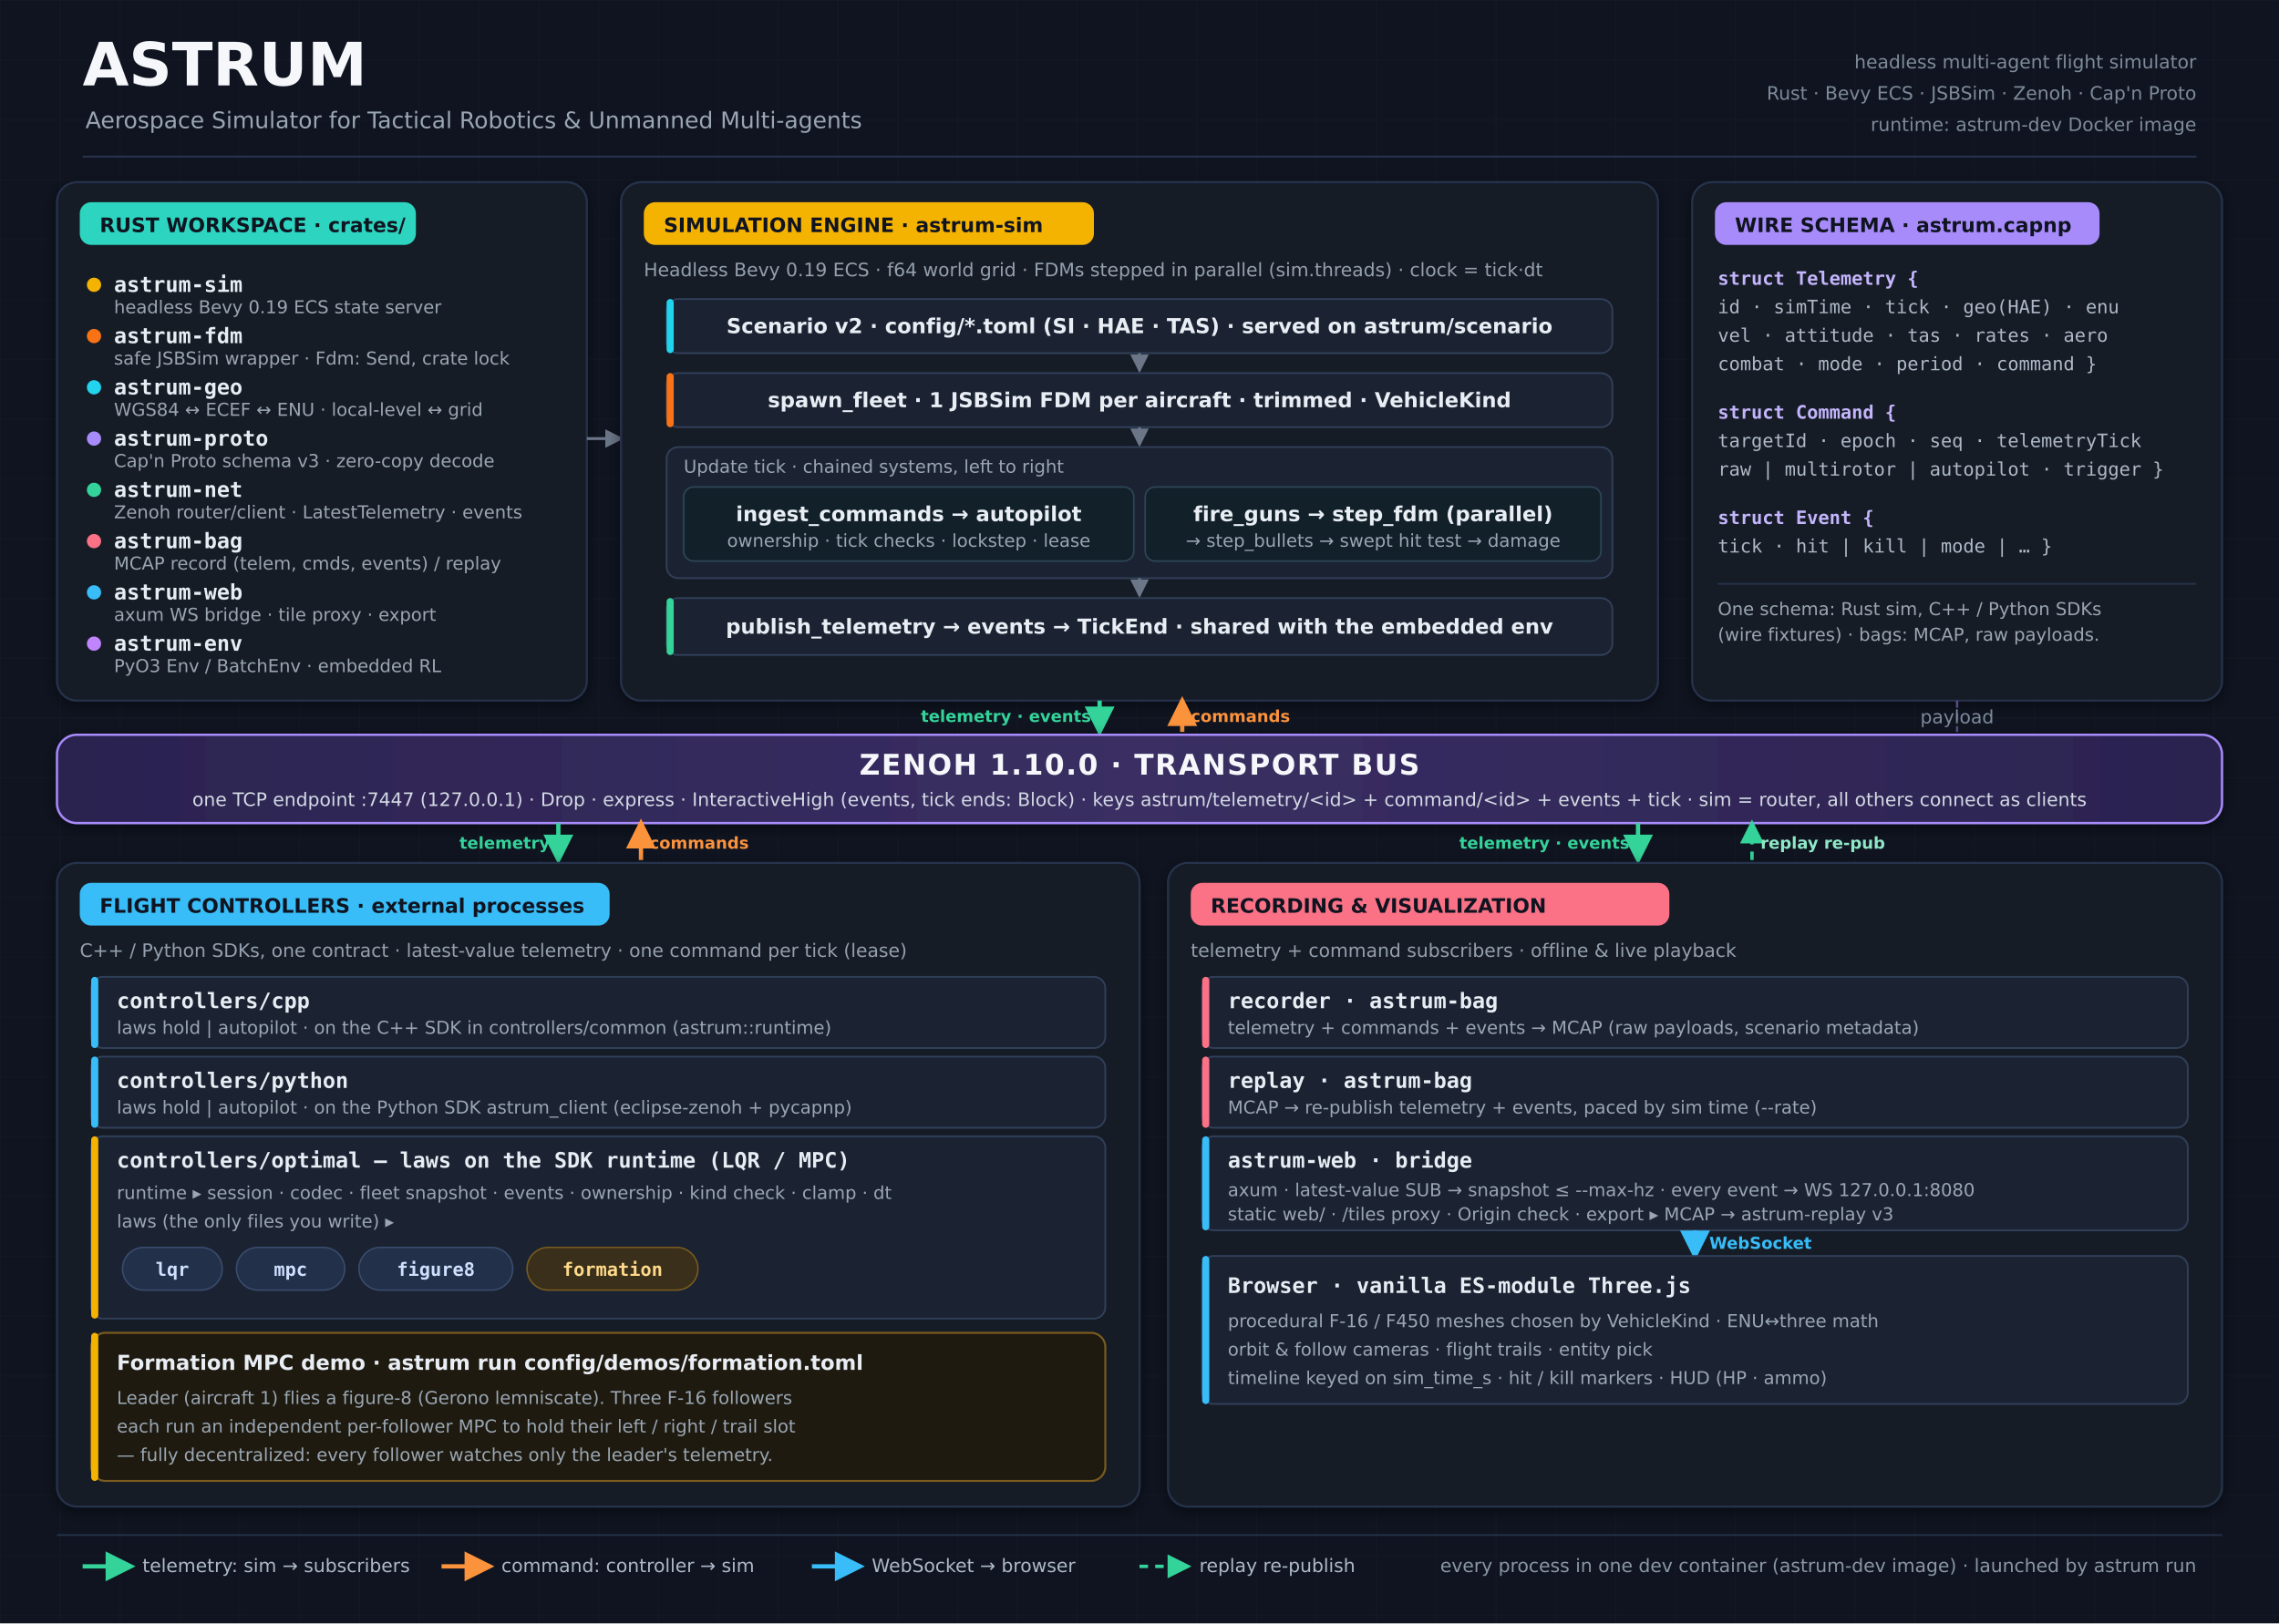
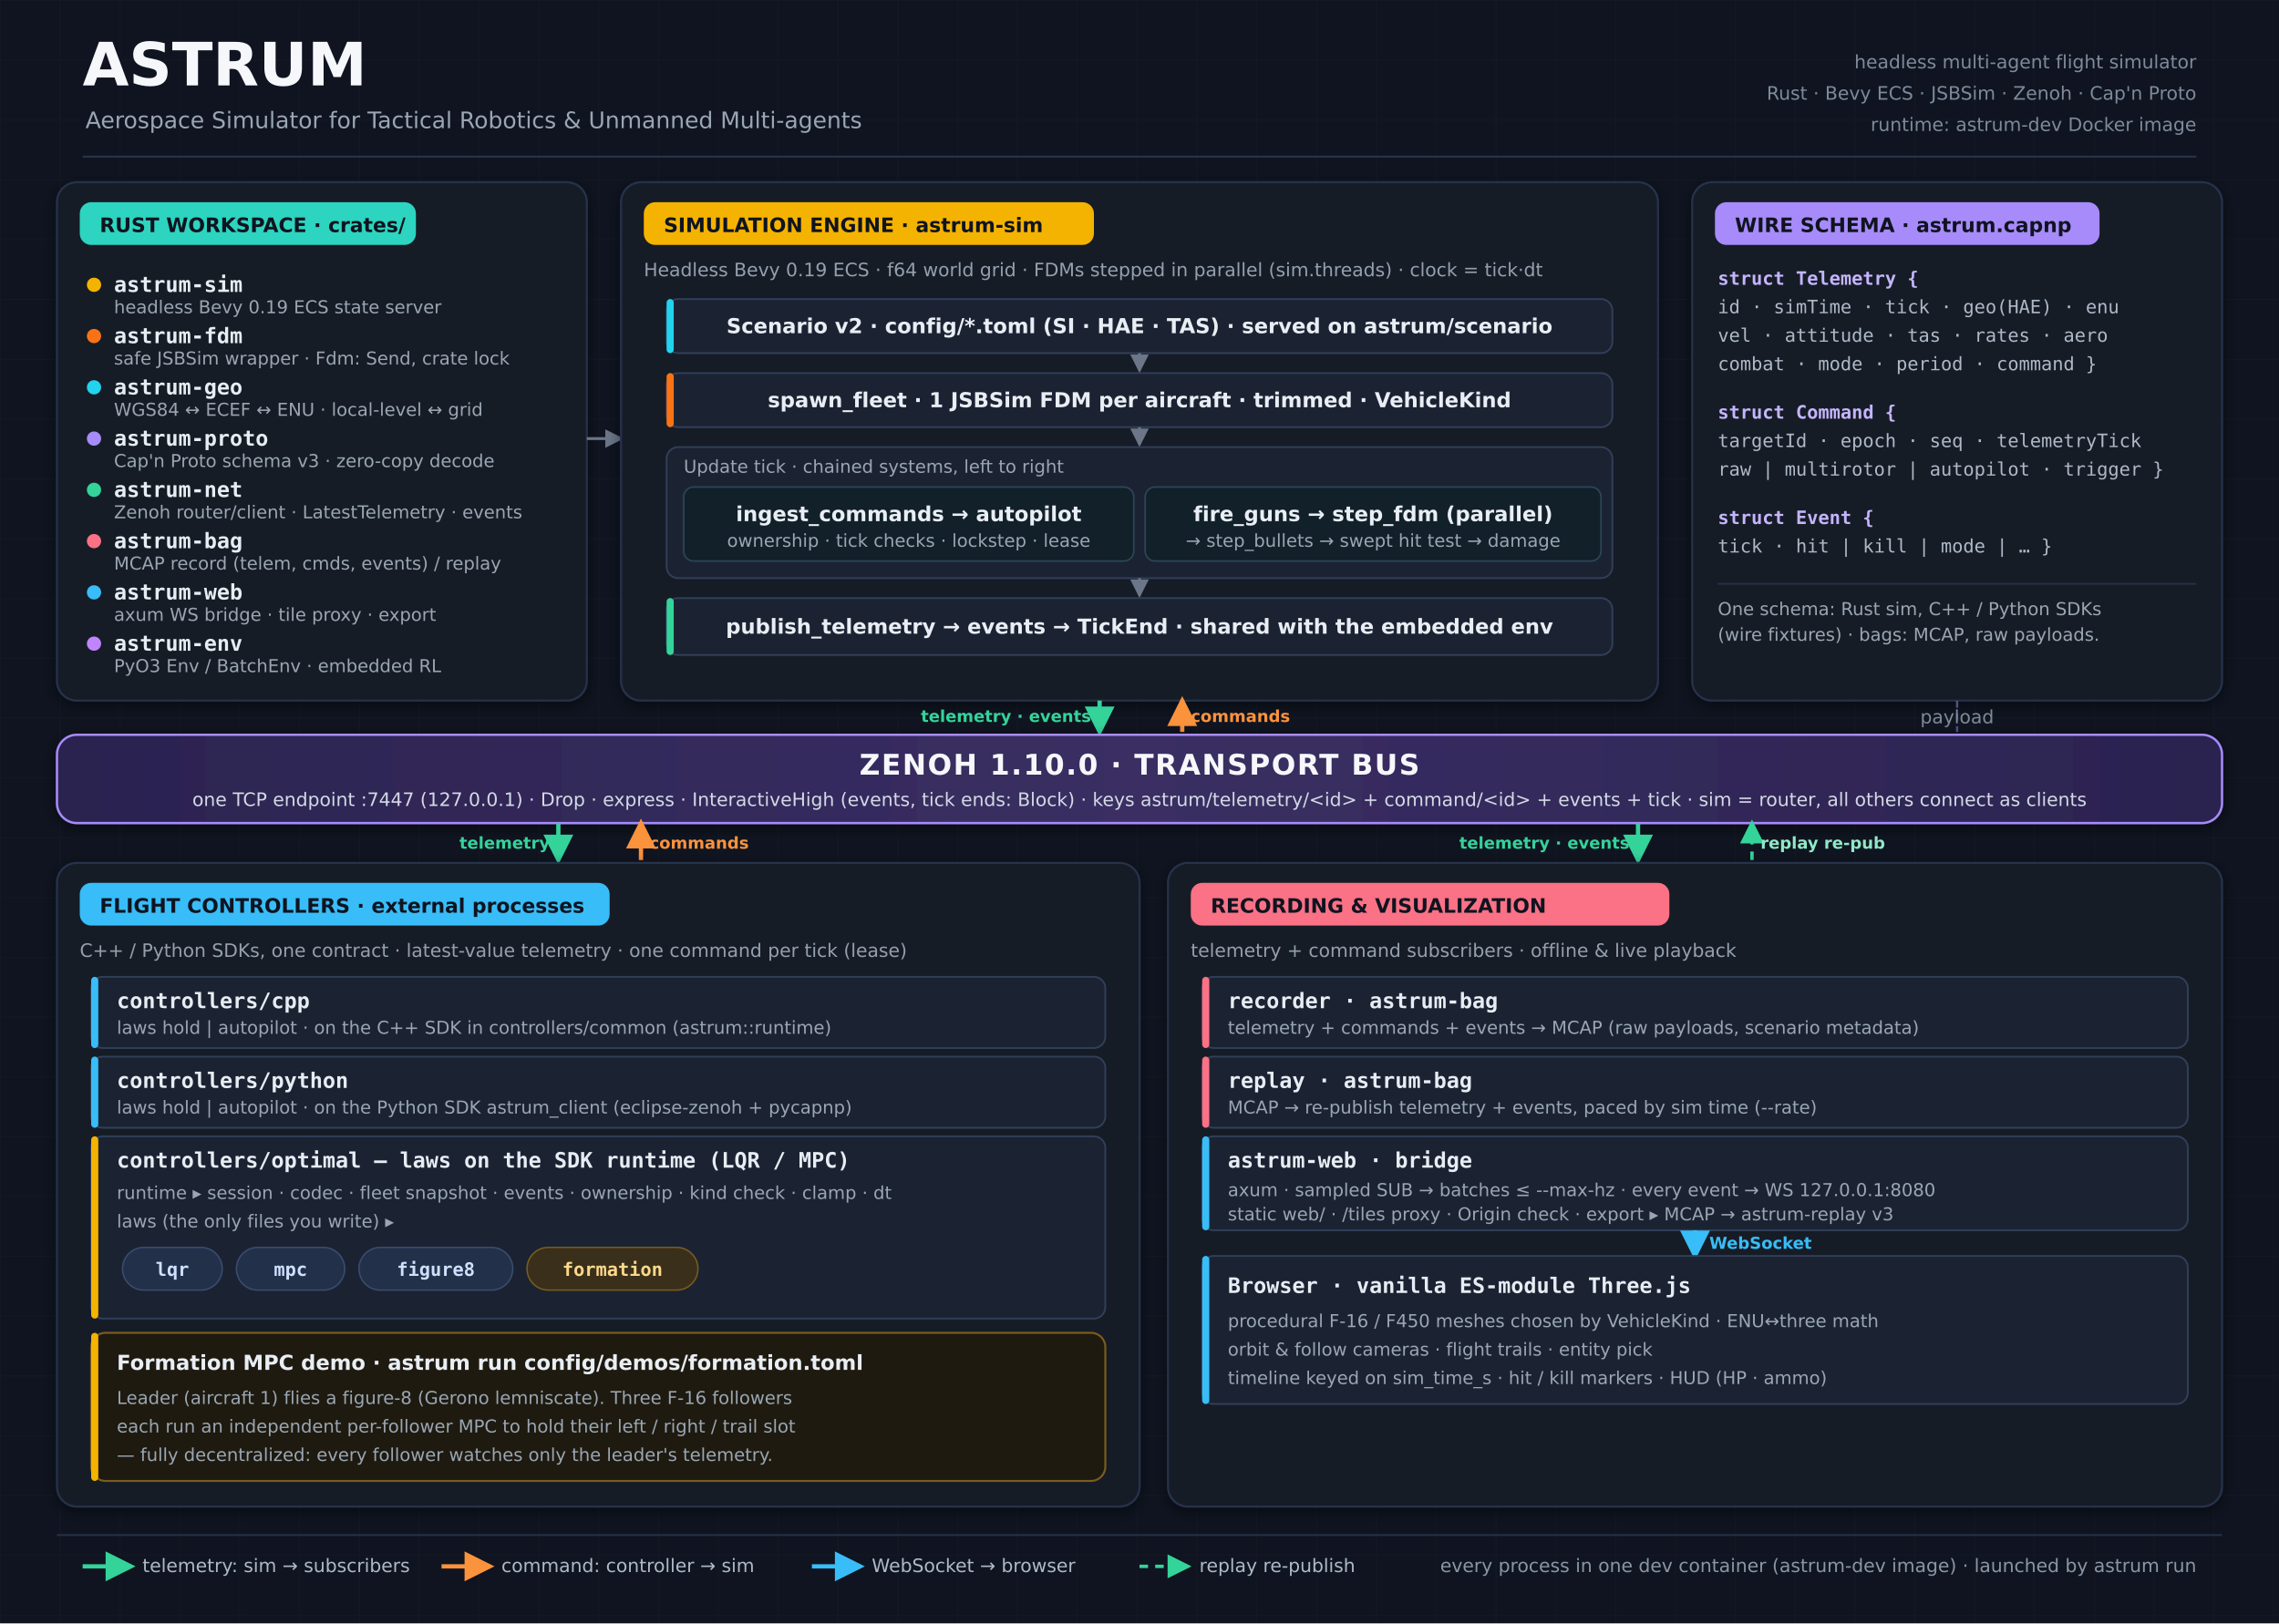
<svg xmlns="http://www.w3.org/2000/svg" width="1600" height="1140" viewBox="0 0 1600 1140" font-family="DejaVu Sans, sans-serif">
  <defs>
    <style>
      .title{font-weight:700;font-size:42px;fill:#F5F7FA}
      .sub{font-size:16px;fill:#9AA6B2}
      .tag{font-size:13px;fill:#7E8A99}
      .chip{font-weight:700;font-size:14px;fill:#0F1420}
      .psub{font-size:13px;fill:#94A0AE}
      .cName{font-family:'DejaVu Sans Mono',monospace;font-weight:700;font-size:15px;fill:#E6EDF3}
      .cDesc{font-size:12.5px;fill:#9AA6B2}
      .boxT{font-weight:700;font-size:14.5px;fill:#E9EEF4}
      .boxD{font-size:12.5px;fill:#9AA6B2}
      .mono{font-family:'DejaVu Sans Mono',monospace;font-size:13px;fill:#AEB9C7}
      .monoK{font-family:'DejaVu Sans Mono',monospace;font-weight:700;font-size:13px;fill:#C4B5FD}
      .busT{font-weight:700;font-size:20px;fill:#F5F7FA;letter-spacing:1px}
      .busS{font-size:13px;fill:#D3DAE4}
      .aLbl{font-weight:700;font-size:11.5px}
      .legend{font-size:13px;fill:#AEB9C7}
      .foot{font-size:13px;fill:#8A96A4}
      .panel{fill:#131A26;stroke:#26324A;stroke-width:1.5}
      .box{fill:#1B2333;stroke:#31405A;stroke-width:1.2}
      .chipT{font-weight:700;font-size:14px}
    </style>
    <marker id="mGreen" viewBox="0 0 10 10" refX="8.5" refY="5" markerWidth="7" markerHeight="7" orient="auto-start-reverse">
      <path d="M0,0 L10,5 L0,10 z" fill="#34D399" />
    </marker>
    <marker id="mOrange" viewBox="0 0 10 10" refX="8.5" refY="5" markerWidth="7" markerHeight="7" orient="auto-start-reverse">
      <path d="M0,0 L10,5 L0,10 z" fill="#FB923C" />
    </marker>
    <marker id="mBlue" viewBox="0 0 10 10" refX="8.5" refY="5" markerWidth="7" markerHeight="7" orient="auto-start-reverse">
      <path d="M0,0 L10,5 L0,10 z" fill="#38BDF8" />
    </marker>
    <marker id="mGray" viewBox="0 0 10 10" refX="8.5" refY="5" markerWidth="6.5" markerHeight="6.5" orient="auto-start-reverse">
      <path d="M0,0 L10,5 L0,10 z" fill="#6B7688" />
    </marker>
    <filter id="sh" x="-20%" y="-20%" width="140%" height="140%">
      <feDropShadow dx="0" dy="3" stdDeviation="5" flood-color="#000000" flood-opacity="0.45" />
    </filter>
    <pattern id="grid" width="42" height="42" patternUnits="userSpaceOnUse">
      <path d="M42 0 L0 0 0 42" fill="none" stroke="#FFFFFF" stroke-opacity="0.022" stroke-width="1" />
    </pattern>
    <linearGradient id="busGrad" x1="0" y1="0" x2="1" y2="0">
      <stop offset="0" stop-color="#2B2350" />
      <stop offset="0.5" stop-color="#3A2F63" />
      <stop offset="1" stop-color="#2B2350" />
    </linearGradient>
  </defs>
  <rect x="0" y="0" width="1600" height="1140" fill="#0F1420" />
  <rect x="0" y="0" width="1600" height="1140" fill="url(#grid)" />
  <text class="title" x="58" y="60">ASTRUM</text>
  <text class="sub" x="60" y="90">Aerospace Simulator for Tactical Robotics &amp; Unmanned Multi-agents</text>
  <text class="tag" x="1542" y="48" text-anchor="end">headless multi-agent flight simulator</text>
  <text class="tag" x="1542" y="70" text-anchor="end">Rust · Bevy ECS · JSBSim · Zenoh · Cap'n Proto</text>
  <text class="tag" x="1542" y="92" text-anchor="end">runtime: astrum-dev Docker image</text>
  <line x1="58" y1="110" x2="1542" y2="110" stroke="#26324A" stroke-width="1.4" />
  <rect class="panel" x="40" y="128" width="372" height="364" rx="14" filter="url(#sh)" />
  <rect x="56" y="142" width="236" height="30" rx="8" fill="#2DD4BF" />
  <text class="chip" x="70" y="163">RUST WORKSPACE · crates/</text>
  <g>
    <circle cx="66" cy="200" r="5" fill="#F5B301" />
    <text class="cName" x="80" y="205">astrum-sim</text>
    <text class="cDesc" x="80" y="220">headless Bevy 0.19 ECS state server</text>
    <circle cx="66" cy="236" r="5" fill="#F97316" />
    <text class="cName" x="80" y="241">astrum-fdm</text>
    <text class="cDesc" x="80" y="256">safe JSBSim wrapper · Fdm: Send, crate lock</text>
    <circle cx="66" cy="272" r="5" fill="#22D3EE" />
    <text class="cName" x="80" y="277">astrum-geo</text>
    <text class="cDesc" x="80" y="292">WGS84 ↔ ECEF ↔ ENU · local-level ↔ grid</text>
    <circle cx="66" cy="308" r="5" fill="#A78BFA" />
    <text class="cName" x="80" y="313">astrum-proto</text>
    <text class="cDesc" x="80" y="328">Cap'n Proto schema v3 · zero-copy decode</text>
    <circle cx="66" cy="344" r="5" fill="#34D399" />
    <text class="cName" x="80" y="349">astrum-net</text>
    <text class="cDesc" x="80" y="364">Zenoh router/client · LatestTelemetry · events</text>
    <circle cx="66" cy="380" r="5" fill="#FB7185" />
    <text class="cName" x="80" y="385">astrum-bag</text>
    <text class="cDesc" x="80" y="400">MCAP record (telem, cmds, events) / replay</text>
    <circle cx="66" cy="416" r="5" fill="#38BDF8" />
    <text class="cName" x="80" y="421">astrum-web</text>
    <text class="cDesc" x="80" y="436">axum WS bridge · tile proxy · export</text>
    <circle cx="66" cy="452" r="5" fill="#C084FC" />
    <text class="cName" x="80" y="457">astrum-env</text>
    <text class="cDesc" x="80" y="472">PyO3 Env / BatchEnv · embedded RL</text>
  </g>
  <line x1="412" y1="308" x2="436" y2="308" stroke="#6B7688" stroke-width="2" marker-end="url(#mGray)" />
  <rect class="panel" x="436" y="128" width="728" height="364" rx="14" filter="url(#sh)" />
  <rect x="452" y="142" width="316" height="30" rx="8" fill="#F5B301" />
  <text class="chip" x="466" y="163">SIMULATION ENGINE · astrum-sim</text>
  <text class="psub" x="452" y="194">Headless Bevy 0.19 ECS · f64 world grid · FDMs stepped in parallel (sim.threads) · clock = tick·dt</text>
  <rect class="box" x="468" y="210" width="664" height="38" rx="8" />
  <rect x="468" y="210" width="5" height="38" rx="2.5" fill="#22D3EE" />
  <text class="boxT" x="800" y="234" text-anchor="middle">Scenario v2   ·   config/*.toml (SI · HAE · TAS) · served on astrum/scenario</text>
  <line x1="800" y1="248" x2="800" y2="260" stroke="#6B7688" stroke-width="2" marker-end="url(#mGray)" />
  <rect class="box" x="468" y="262" width="664" height="38" rx="8" />
  <rect x="468" y="262" width="5" height="38" rx="2.5" fill="#F97316" />
  <text class="boxT" x="800" y="286" text-anchor="middle">spawn_fleet   ·   1 JSBSim FDM per aircraft · trimmed · VehicleKind</text>
  <line x1="800" y1="300" x2="800" y2="312" stroke="#6B7688" stroke-width="2" marker-end="url(#mGray)" />
  <rect class="box" x="468" y="314" width="664" height="92" rx="8" />
  <text class="boxD" x="480" y="332">Update tick   ·   chained systems, left to right</text>
  <rect x="480" y="342" width="316" height="52" rx="7" fill="#12202A" stroke="#2C4657" stroke-width="1.1" />
  <text class="boxT" x="638" y="366" text-anchor="middle">ingest_commands → autopilot</text>
  <text class="boxD" x="638" y="384" text-anchor="middle">ownership · tick checks · lockstep · lease</text>
  <rect x="804" y="342" width="320" height="52" rx="7" fill="#12202A" stroke="#2C4657" stroke-width="1.1" />
  <text class="boxT" x="964" y="366" text-anchor="middle">fire_guns → step_fdm (parallel)</text>
  <text class="boxD" x="964" y="384" text-anchor="middle">→ step_bullets → swept hit test → damage</text>
  <line x1="800" y1="406" x2="800" y2="418" stroke="#6B7688" stroke-width="2" marker-end="url(#mGray)" />
  <rect class="box" x="468" y="420" width="664" height="40" rx="8" />
  <rect x="468" y="420" width="5" height="40" rx="2.5" fill="#34D399" />
  <text class="boxT" x="800" y="445" text-anchor="middle">publish_telemetry → events → TickEnd  ·  shared with the embedded env</text>
  <rect class="panel" x="1188" y="128" width="372" height="364" rx="14" filter="url(#sh)" />
  <rect x="1204" y="142" width="270" height="30" rx="8" fill="#A78BFA" />
  <text class="chip" x="1218" y="163">WIRE SCHEMA · astrum.capnp</text>
  <text class="monoK" x="1206" y="200">struct Telemetry {</text>
  <text class="mono" x="1206" y="220">  id · simTime · tick · geo(HAE) · enu</text>
  <text class="mono" x="1206" y="240">  vel · attitude · tas · rates · aero</text>
  <text class="mono" x="1206" y="260">  combat · mode · period · command }</text>
  <text class="monoK" x="1206" y="294">struct Command {</text>
  <text class="mono" x="1206" y="314">  targetId · epoch · seq · telemetryTick</text>
  <text class="mono" x="1206" y="334">  raw | multirotor | autopilot · trigger }</text>
  <text class="monoK" x="1206" y="368">struct Event {</text>
  <text class="mono" x="1206" y="388">  tick · hit | kill | mode | … }</text>
  <line x1="1206" y1="410" x2="1542" y2="410" stroke="#26324A" stroke-width="1.2" />
  <text class="cDesc" x="1206" y="432">One schema: Rust sim, C++ / Python SDKs</text>
  <text class="cDesc" x="1206" y="450">(wire fixtures) · bags: MCAP, raw payloads.</text>
  <line x1="1374" y1="492" x2="1374" y2="514" stroke="#5B4B86" stroke-width="1.6" stroke-dasharray="5 4" />
  <text class="tag" x="1374" y="508" text-anchor="middle">payload</text>
  <line x1="772" y1="492" x2="772" y2="514" stroke="#34D399" stroke-width="3" marker-end="url(#mGreen)" />
  <line x1="830" y1="514" x2="830" y2="492" stroke="#FB923C" stroke-width="3" marker-end="url(#mOrange)" />
  <text class="aLbl" x="766" y="507" text-anchor="end" fill="#34D399">telemetry · events</text>
  <text class="aLbl" x="836" y="507" fill="#FB923C">commands</text>
  <rect x="40" y="516" width="1520" height="62" rx="14" fill="url(#busGrad)" stroke="#A78BFA" stroke-width="1.6" filter="url(#sh)" />
  <text class="busT" x="800" y="544" text-anchor="middle">ZENOH 1.10.0  ·  TRANSPORT BUS</text>
  <text class="busS" x="800" y="566" text-anchor="middle">one TCP endpoint :7447 (127.0.0.1)  ·  Drop · express · InteractiveHigh (events, tick ends: Block)  ·  keys astrum/telemetry/&lt;id&gt; + command/&lt;id&gt; + events + tick  ·  sim = router, all others connect as clients</text>
  <line x1="392" y1="578" x2="392" y2="604" stroke="#34D399" stroke-width="3" marker-end="url(#mGreen)" />
  <line x1="450" y1="604" x2="450" y2="578" stroke="#FB923C" stroke-width="3" marker-end="url(#mOrange)" />
  <text class="aLbl" x="386" y="596" text-anchor="end" fill="#34D399">telemetry</text>
  <text class="aLbl" x="456" y="596" fill="#FB923C">commands</text>
  <line x1="1150" y1="578" x2="1150" y2="604" stroke="#34D399" stroke-width="3" marker-end="url(#mGreen)" />
  <line x1="1230" y1="604" x2="1230" y2="578" stroke="#34D399" stroke-width="2.4" stroke-dasharray="6 5" marker-end="url(#mGreen)" />
  <text class="aLbl" x="1144" y="596" text-anchor="end" fill="#34D399">telemetry · events</text>
  <text class="aLbl" x="1236" y="596" fill="#8FE9C6">replay re-pub</text>
  <rect class="panel" x="40" y="606" width="760" height="452" rx="14" filter="url(#sh)" />
  <rect x="56" y="620" width="372" height="30" rx="8" fill="#38BDF8" />
  <text class="chip" x="70" y="641">FLIGHT CONTROLLERS · external processes</text>
  <text class="psub" x="56" y="672">C++ / Python SDKs, one contract · latest-value telemetry · one command per tick (lease)</text>
  <rect class="box" x="64" y="686" width="712" height="50" rx="8" />
  <rect x="64" y="686" width="5" height="50" rx="2.5" fill="#38BDF8" />
  <text class="cName" x="82" y="708">controllers/cpp</text>
  <text class="cDesc" x="82" y="726">laws hold | autopilot · on the C++ SDK in controllers/common (astrum::runtime)</text>
  <rect class="box" x="64" y="742" width="712" height="50" rx="8" />
  <rect x="64" y="742" width="5" height="50" rx="2.5" fill="#38BDF8" />
  <text class="cName" x="82" y="764">controllers/python</text>
  <text class="cDesc" x="82" y="782">laws hold | autopilot · on the Python SDK astrum_client (eclipse-zenoh + pycapnp)</text>
  <rect class="box" x="64" y="798" width="712" height="128" rx="8" />
  <rect x="64" y="798" width="5" height="128" rx="2.5" fill="#F5B301" />
  <text class="cName" x="82" y="820">controllers/optimal   —   laws on the SDK runtime (LQR / MPC)</text>
  <text class="cDesc" x="82" y="842">runtime ▸ session · codec · fleet snapshot · events · ownership · kind check · clamp · dt</text>
  <text class="cDesc" x="82" y="862">laws (the only files you write) ▸</text>
  <g font-family="DejaVu Sans Mono, monospace" font-weight="700" font-size="13">
    <rect x="86" y="876" width="70" height="30" rx="15" fill="#23304a" stroke="#3A4C6E" />
    <text x="121" y="896" text-anchor="middle" fill="#CFE0FF">lqr</text>
    <rect x="166" y="876" width="76" height="30" rx="15" fill="#23304a" stroke="#3A4C6E" />
    <text x="204" y="896" text-anchor="middle" fill="#CFE0FF">mpc</text>
    <rect x="252" y="876" width="108" height="30" rx="15" fill="#23304a" stroke="#3A4C6E" />
    <text x="306" y="896" text-anchor="middle" fill="#CFE0FF">figure8</text>
    <rect x="370" y="876" width="120" height="30" rx="15" fill="#3a2f1a" stroke="#7a5c1e" />
    <text x="430" y="896" text-anchor="middle" fill="#FFD98A">formation</text>
  </g>
  <rect x="64" y="936" width="712" height="104" rx="10" fill="#1E1A10" stroke="#7a5c1e" stroke-width="1.4" />
  <rect x="64" y="936" width="5" height="104" rx="2.5" fill="#F5B301" />
  <text class="boxT" x="82" y="962" fill="#FFD98A">Formation MPC demo   ·   astrum run config/demos/formation.toml</text>
  <text class="cDesc" x="82" y="986">Leader (aircraft 1) flies a figure-8 (Gerono lemniscate). Three F-16 followers</text>
  <text class="cDesc" x="82" y="1006">each run an independent per-follower MPC to hold their left / right / trail slot</text>
  <text class="cDesc" x="82" y="1026">— fully decentralized: every follower watches only the leader's telemetry.</text>
  <rect class="panel" x="820" y="606" width="740" height="452" rx="14" filter="url(#sh)" />
  <rect x="836" y="620" width="336" height="30" rx="8" fill="#FB7185" />
  <text class="chip" x="850" y="641">RECORDING &amp; VISUALIZATION</text>
  <text class="psub" x="836" y="672">telemetry + command subscribers · offline &amp; live playback</text>
  <rect class="box" x="844" y="686" width="692" height="50" rx="8" />
  <rect x="844" y="686" width="5" height="50" rx="2.5" fill="#FB7185" />
  <text class="cName" x="862" y="708">recorder   ·   astrum-bag</text>
  <text class="cDesc" x="862" y="726">telemetry + commands + events → MCAP (raw payloads, scenario metadata)</text>
  <rect class="box" x="844" y="742" width="692" height="50" rx="8" />
  <rect x="844" y="742" width="5" height="50" rx="2.5" fill="#FB7185" />
  <text class="cName" x="862" y="764">replay   ·   astrum-bag</text>
  <text class="cDesc" x="862" y="782">MCAP → re-publish telemetry + events, paced by sim time (--rate)</text>
  <rect class="box" x="844" y="798" width="692" height="66" rx="8" />
  <rect x="844" y="798" width="5" height="66" rx="2.5" fill="#38BDF8" />
  <text class="cName" x="862" y="820">astrum-web   ·   bridge</text>
-   <text class="cDesc" x="862" y="840">axum · latest-value SUB → snapshot ≤ --max-hz · every event → WS 127.0.0.1:8080</text>
+   <text class="cDesc" x="862" y="840">axum · sampled SUB → batches ≤ --max-hz · every event → WS 127.0.0.1:8080</text>
  <text class="cDesc" x="862" y="857">static web/ · /tiles proxy · Origin check · export ▸ MCAP → astrum-replay v3</text>
  <line x1="1190" y1="864" x2="1190" y2="882" stroke="#38BDF8" stroke-width="3" marker-end="url(#mBlue)" />
  <text class="aLbl" x="1200" y="877" fill="#38BDF8">WebSocket</text>
  <rect class="box" x="844" y="882" width="692" height="104" rx="8" />
  <rect x="844" y="882" width="5" height="104" rx="2.5" fill="#38BDF8" />
  <text class="cName" x="862" y="908">Browser   ·   vanilla ES-module Three.js</text>
  <text class="cDesc" x="862" y="932">procedural F-16 / F450 meshes chosen by VehicleKind · ENU↔three math</text>
  <text class="cDesc" x="862" y="952">orbit &amp; follow cameras · flight trails · entity pick</text>
  <text class="cDesc" x="862" y="972">timeline keyed on sim_time_s · hit / kill markers · HUD (HP · ammo)</text>
  <line x1="40" y1="1078" x2="1560" y2="1078" stroke="#26324A" stroke-width="1.2" />
  <g transform="translate(58,1104)">
    <line x1="0" y1="-4" x2="34" y2="-4" stroke="#34D399" stroke-width="3" marker-end="url(#mGreen)" />
    <text class="legend" x="42" y="0">telemetry: sim → subscribers</text>
    <line x1="252" y1="-4" x2="286" y2="-4" stroke="#FB923C" stroke-width="3" marker-end="url(#mOrange)" />
    <text class="legend" x="294" y="0">command: controller → sim</text>
    <line x1="512" y1="-4" x2="546" y2="-4" stroke="#38BDF8" stroke-width="3" marker-end="url(#mBlue)" />
    <text class="legend" x="554" y="0">WebSocket → browser</text>
    <line x1="742" y1="-4" x2="776" y2="-4" stroke="#34D399" stroke-width="2.4" stroke-dasharray="6 5" marker-end="url(#mGreen)" />
    <text class="legend" x="784" y="0">replay re-publish</text>
  </g>
  <text class="foot" x="1542" y="1104" text-anchor="end">every process in one dev container (astrum-dev image) · launched by astrum run</text>
</svg>
